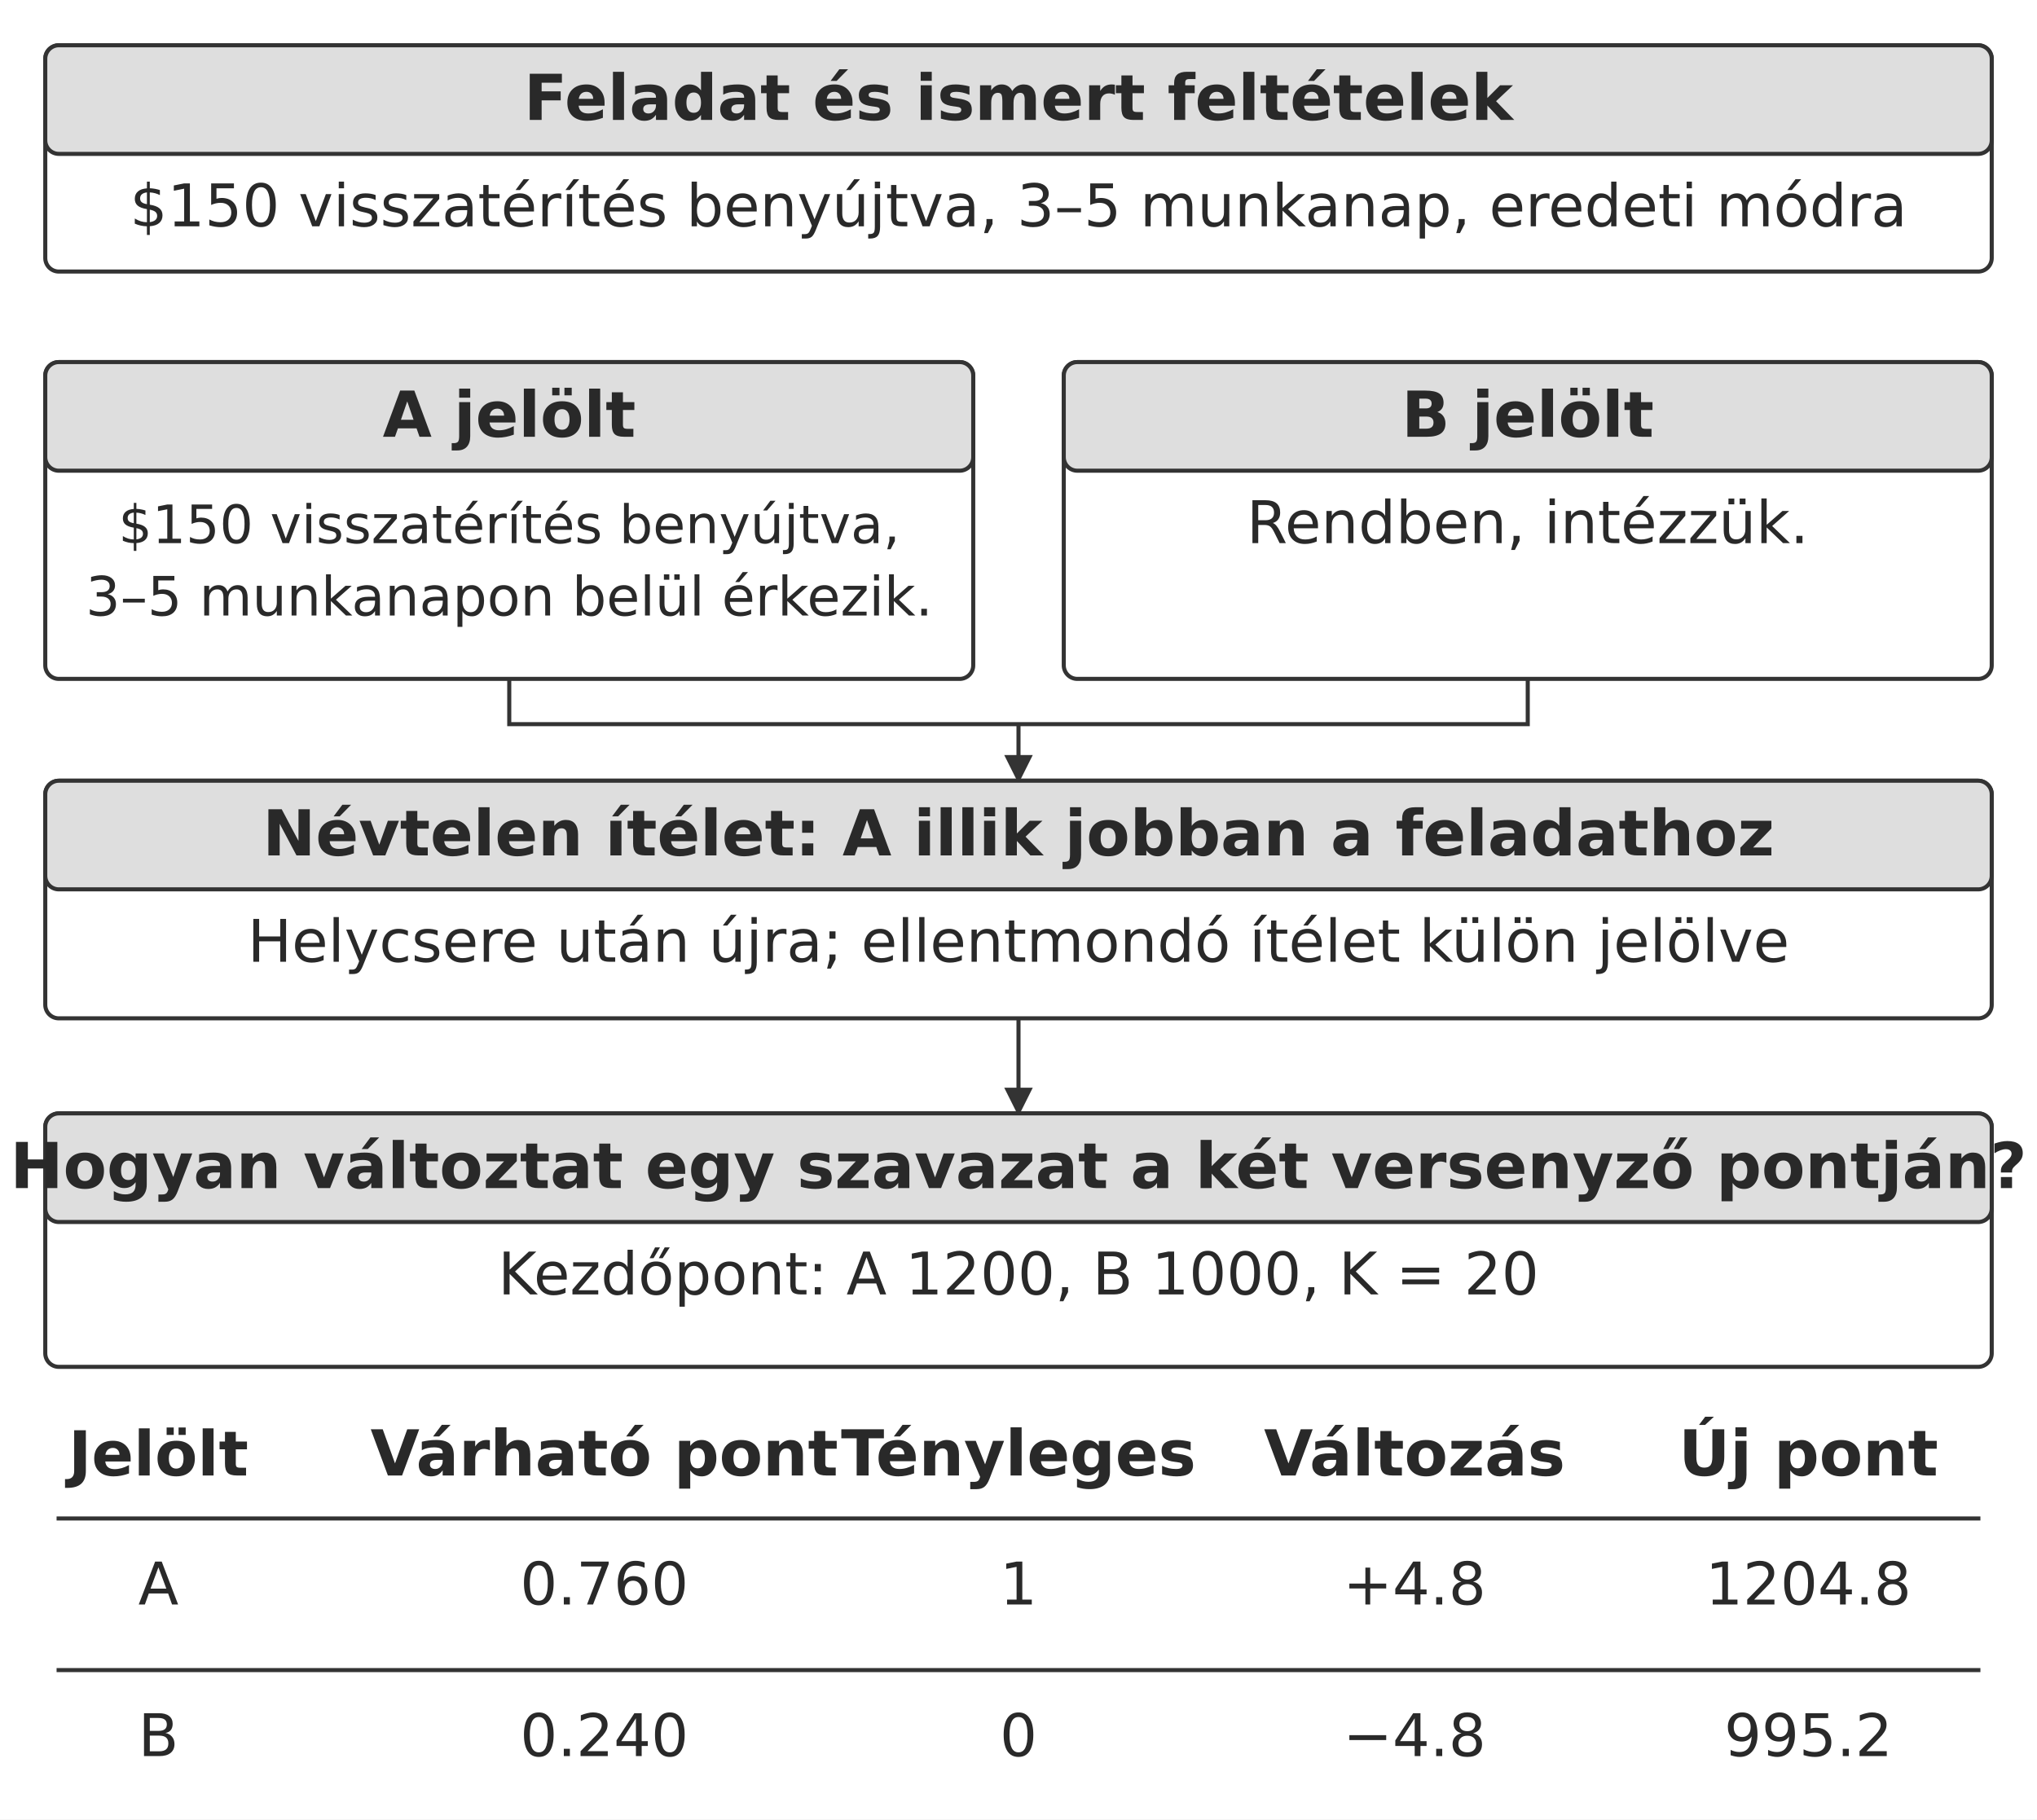
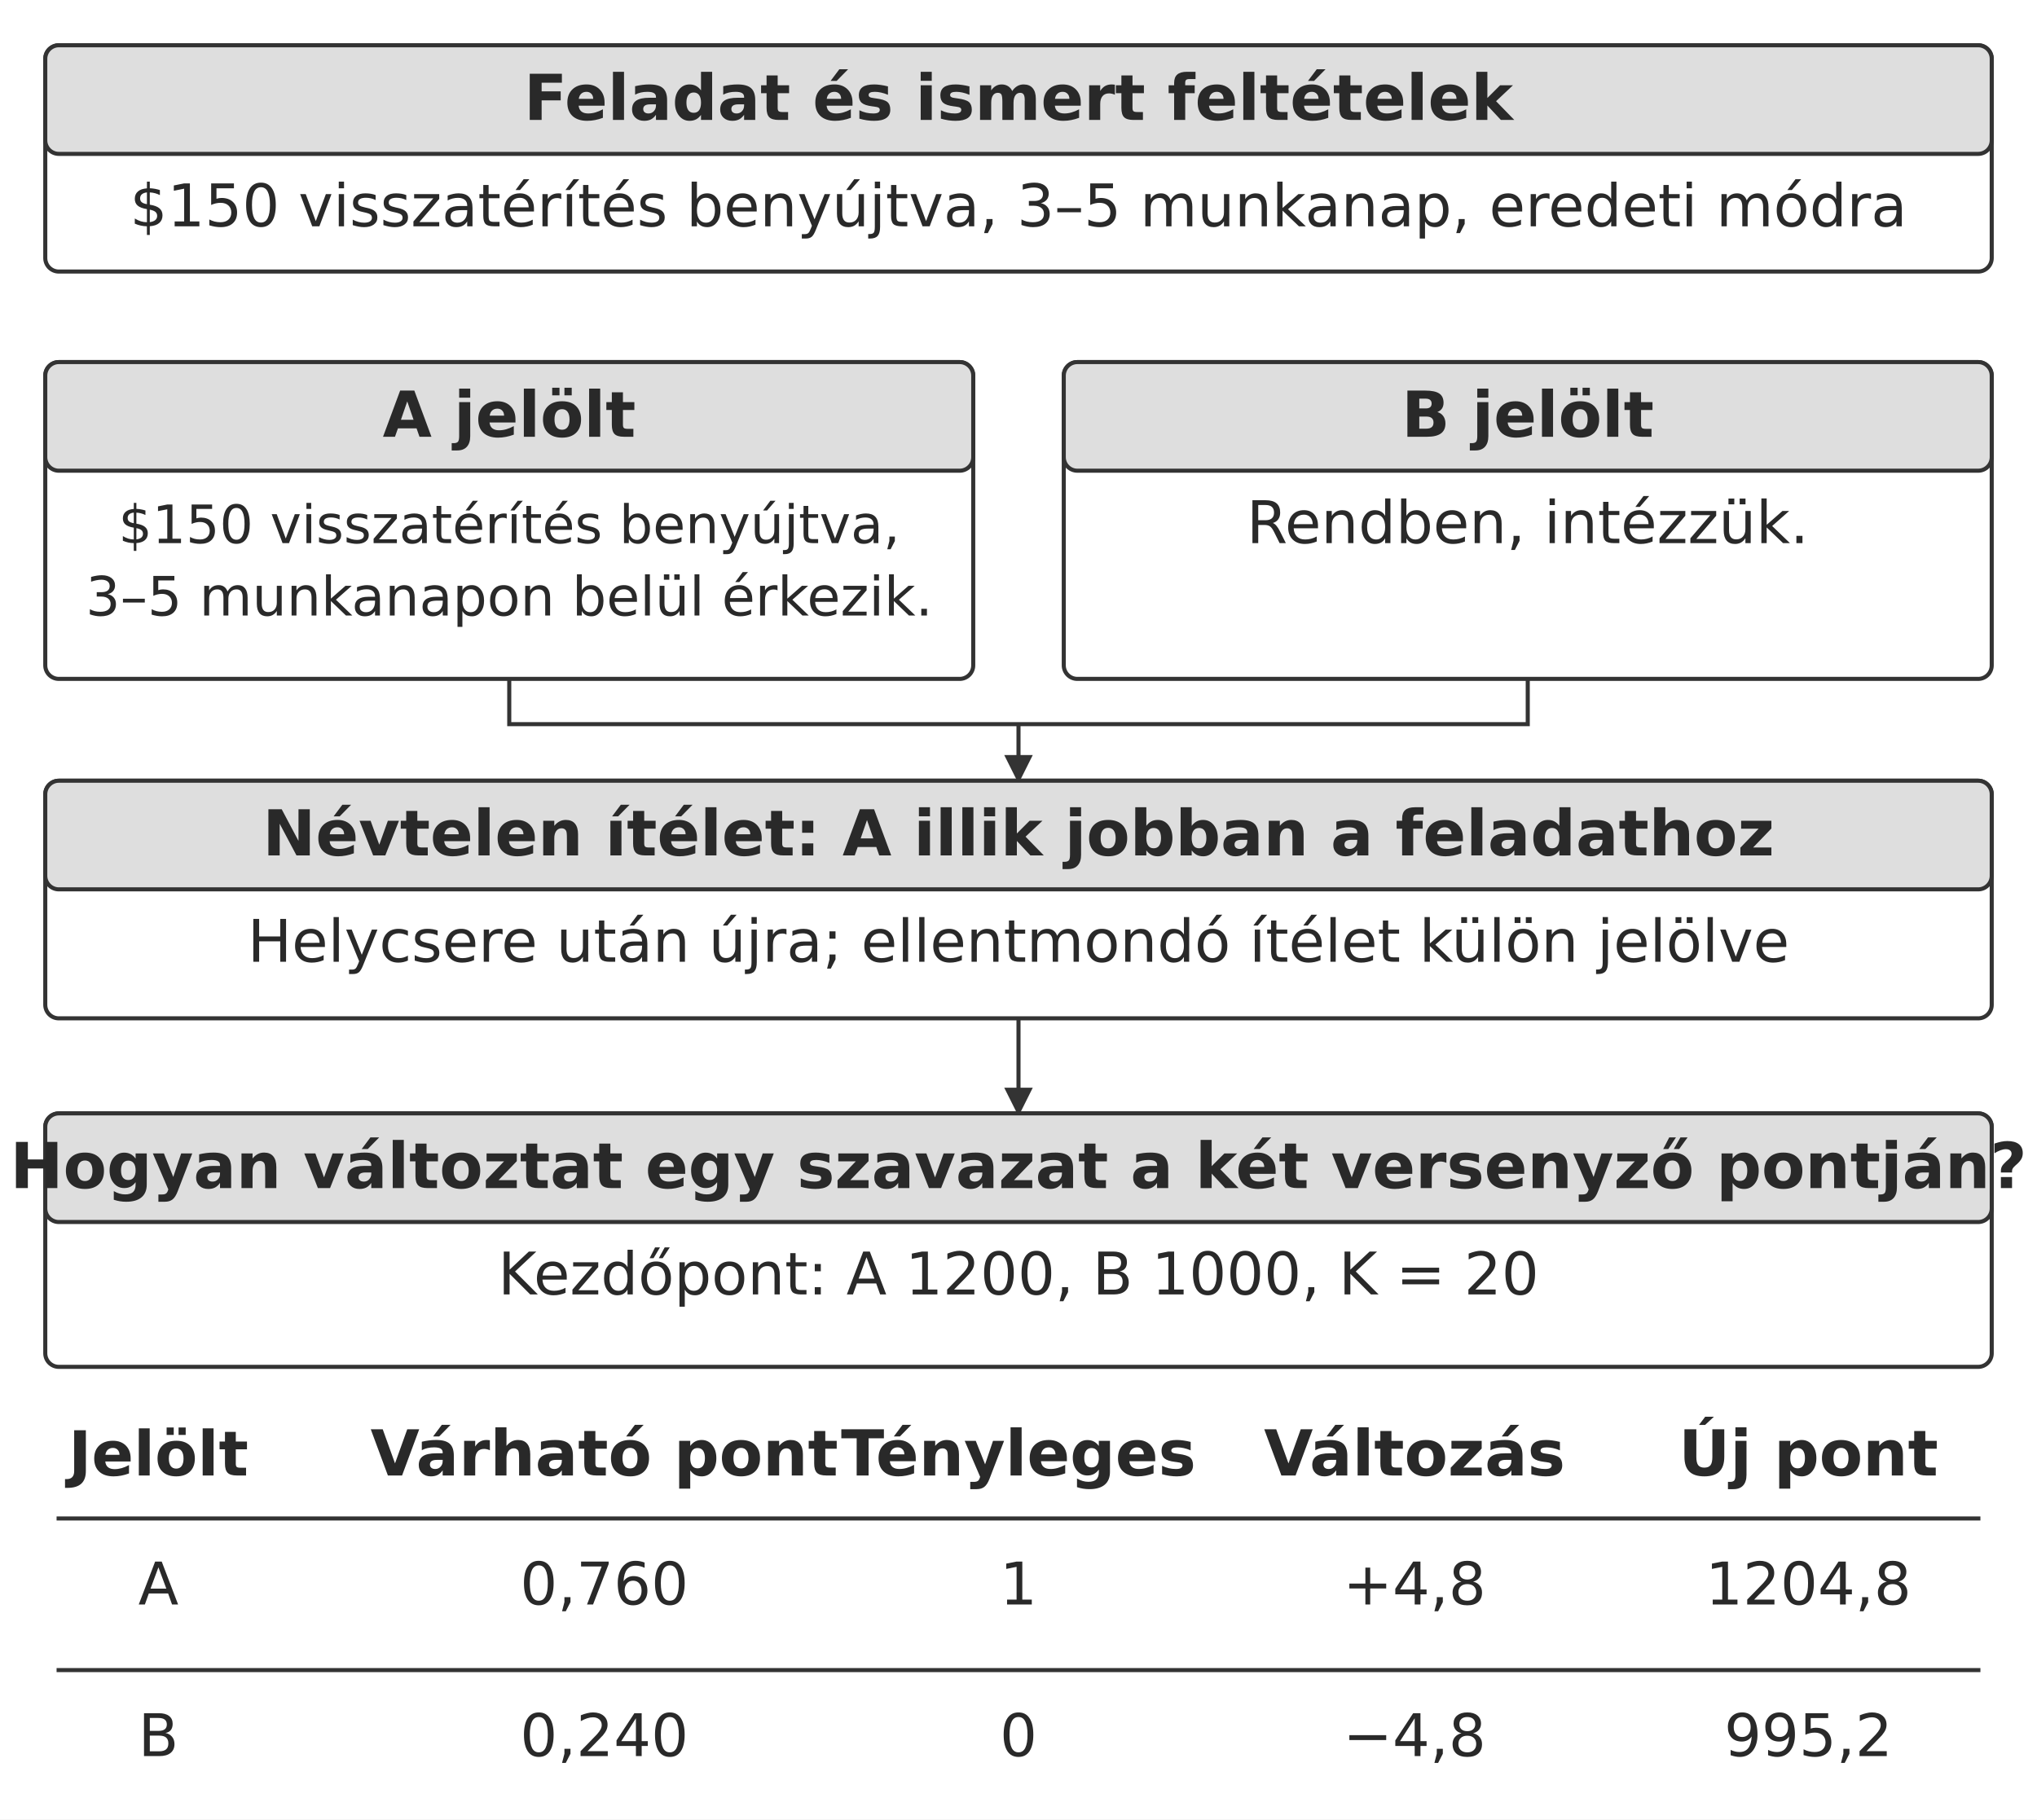
<svg xmlns="http://www.w3.org/2000/svg" width="106.000mm" height="94.693mm" viewBox="0 0 900 804" role="img" aria-labelledby="title desc">
  <defs>
    <marker id="arrow" viewBox="0 0 10 10" refX="9" refY="5" markerWidth="7" markerHeight="7" orient="auto-start-reverse">
      <path d="M0 0 L10 5 L0 10 Z" fill="#333333" />
    </marker>
  </defs>
  <rect width="900" height="804" fill="#ffffff" y="0" />
  <rect x="20" y="20" width="860" height="100" rx="6" fill="#ffffff" stroke="#333333" stroke-width="1.8" />
  <rect x="20" y="20" width="860" height="48" rx="6" fill="#dedede" stroke="#333333" stroke-width="1.8" />
  <text x="450" y="53" text-anchor="middle" font-family="&quot;DejaVu Sans&quot;, Arial, &quot;Helvetica Neue&quot;, sans-serif" font-size="28.0" font-weight="700" fill="#292929">Feladat és ismert feltételek</text>
  <text x="450" y="100" text-anchor="middle" font-family="&quot;DejaVu Sans&quot;, Arial, &quot;Helvetica Neue&quot;, sans-serif" font-size="26.0" font-weight="400" fill="#292929">$150 visszatérítés benyújtva, 3–5 munkanap, eredeti módra</text>
  <rect x="20" y="160" width="410" height="140" rx="6" fill="#ffffff" stroke="#333333" stroke-width="1.8" />
  <rect x="20" y="160" width="410" height="48" rx="6" fill="#dedede" stroke="#333333" stroke-width="1.8" />
  <text x="225" y="193" text-anchor="middle" font-family="&quot;DejaVu Sans&quot;, Arial, &quot;Helvetica Neue&quot;, sans-serif" font-size="28.0" font-weight="700" fill="#292929">A jelölt</text>
  <text x="225" y="240" text-anchor="middle" font-family="&quot;DejaVu Sans&quot;, Arial, &quot;Helvetica Neue&quot;, sans-serif" font-size="23.4" font-weight="400" fill="#292929">$150 visszatérítés benyújtva,</text>
  <text x="225" y="272" text-anchor="middle" font-family="&quot;DejaVu Sans&quot;, Arial, &quot;Helvetica Neue&quot;, sans-serif" font-size="24.0" font-weight="400" fill="#292929">3–5 munkanapon belül érkezik.</text>
  <rect x="470" y="160" width="410" height="140" rx="6" fill="#ffffff" stroke="#333333" stroke-width="1.8" />
  <rect x="470" y="160" width="410" height="48" rx="6" fill="#dedede" stroke="#333333" stroke-width="1.8" />
  <text x="675" y="193" text-anchor="middle" font-family="&quot;DejaVu Sans&quot;, Arial, &quot;Helvetica Neue&quot;, sans-serif" font-size="28.0" font-weight="700" fill="#292929">B jelölt</text>
  <text x="675" y="240" text-anchor="middle" font-family="&quot;DejaVu Sans&quot;, Arial, &quot;Helvetica Neue&quot;, sans-serif" font-size="26.0" font-weight="400" fill="#292929">Rendben, intézzük.</text>
  <path d="M225 300 L225 320 L675 320 L675 300" fill="none" stroke="#333333" stroke-width="1.8" />
  <path d="M450 320 L450 345" fill="none" stroke="#333333" stroke-width="1.8" marker-end="url(#arrow)" />
  <rect x="20" y="345" width="860" height="105" rx="6" fill="#ffffff" stroke="#333333" stroke-width="1.8" />
  <rect x="20" y="345" width="860" height="48" rx="6" fill="#dedede" stroke="#333333" stroke-width="1.8" />
  <text x="450" y="378" text-anchor="middle" font-family="&quot;DejaVu Sans&quot;, Arial, &quot;Helvetica Neue&quot;, sans-serif" font-size="28.0" font-weight="700" fill="#292929">Névtelen ítélet: A illik jobban a feladathoz</text>
  <text x="450" y="425" text-anchor="middle" font-family="&quot;DejaVu Sans&quot;, Arial, &quot;Helvetica Neue&quot;, sans-serif" font-size="26.0" font-weight="400" fill="#292929">Helycsere után újra; ellentmondó ítélet külön jelölve</text>
  <path d="M450 450 L450 492" fill="none" stroke="#333333" stroke-width="1.8" marker-end="url(#arrow)" />
  <rect x="20" y="492" width="860" height="112" rx="6" fill="#ffffff" stroke="#333333" stroke-width="1.8" />
  <rect x="20" y="492" width="860" height="48" rx="6" fill="#dedede" stroke="#333333" stroke-width="1.8" />
  <text x="450" y="525" text-anchor="middle" font-family="&quot;DejaVu Sans&quot;, Arial, &quot;Helvetica Neue&quot;, sans-serif" font-size="28.0" font-weight="700" fill="#292929">Hogyan változtat egy szavazat a két versenyző pontján?</text>
  <text x="450" y="572" text-anchor="middle" font-family="&quot;DejaVu Sans&quot;, Arial, &quot;Helvetica Neue&quot;, sans-serif" font-size="26.0" font-weight="400" fill="#292929">Kezdőpont: A 1200, B 1000, K = 20</text>
  <path d="M25 671 L875 671" fill="none" stroke="#333333" stroke-width="1.8" />
  <text x="70" y="709" text-anchor="middle" font-family="&quot;DejaVu Sans&quot;, Arial, &quot;Helvetica Neue&quot;, sans-serif" font-size="26.0" font-weight="400" fill="#292929">A</text>
-   <text x="267" y="709" text-anchor="middle" font-family="&quot;DejaVu Sans&quot;, Arial, &quot;Helvetica Neue&quot;, sans-serif" font-size="26.0" font-weight="400" fill="#292929">0.760</text>
+   <text x="267" y="709" text-anchor="middle" font-family="&quot;DejaVu Sans&quot;, Arial, &quot;Helvetica Neue&quot;, sans-serif" font-size="26.0" font-weight="400" fill="#292929">0,760</text>
  <text x="450" y="709" text-anchor="middle" font-family="&quot;DejaVu Sans&quot;, Arial, &quot;Helvetica Neue&quot;, sans-serif" font-size="26.0" font-weight="400" fill="#292929">1</text>
-   <text x="625" y="709" text-anchor="middle" font-family="&quot;DejaVu Sans&quot;, Arial, &quot;Helvetica Neue&quot;, sans-serif" font-size="26.0" font-weight="400" fill="#292929">+4.8</text>
-   <text x="799" y="709" text-anchor="middle" font-family="&quot;DejaVu Sans&quot;, Arial, &quot;Helvetica Neue&quot;, sans-serif" font-size="26.0" font-weight="400" fill="#292929">1204.8</text>
+   <text x="625" y="709" text-anchor="middle" font-family="&quot;DejaVu Sans&quot;, Arial, &quot;Helvetica Neue&quot;, sans-serif" font-size="26.0" font-weight="400" fill="#292929">+4,8</text>
+   <text x="799" y="709" text-anchor="middle" font-family="&quot;DejaVu Sans&quot;, Arial, &quot;Helvetica Neue&quot;, sans-serif" font-size="26.0" font-weight="400" fill="#292929">1204,8</text>
  <path d="M25 738 L875 738" fill="none" stroke="#333333" stroke-width="1.8" />
  <text x="70" y="776" text-anchor="middle" font-family="&quot;DejaVu Sans&quot;, Arial, &quot;Helvetica Neue&quot;, sans-serif" font-size="26.0" font-weight="400" fill="#292929">B</text>
-   <text x="267" y="776" text-anchor="middle" font-family="&quot;DejaVu Sans&quot;, Arial, &quot;Helvetica Neue&quot;, sans-serif" font-size="26.0" font-weight="400" fill="#292929">0.240</text>
+   <text x="267" y="776" text-anchor="middle" font-family="&quot;DejaVu Sans&quot;, Arial, &quot;Helvetica Neue&quot;, sans-serif" font-size="26.0" font-weight="400" fill="#292929">0,240</text>
  <text x="450" y="776" text-anchor="middle" font-family="&quot;DejaVu Sans&quot;, Arial, &quot;Helvetica Neue&quot;, sans-serif" font-size="26.0" font-weight="400" fill="#292929">0</text>
-   <text x="625" y="776" text-anchor="middle" font-family="&quot;DejaVu Sans&quot;, Arial, &quot;Helvetica Neue&quot;, sans-serif" font-size="26.0" font-weight="400" fill="#292929">−4.8</text>
-   <text x="799" y="776" text-anchor="middle" font-family="&quot;DejaVu Sans&quot;, Arial, &quot;Helvetica Neue&quot;, sans-serif" font-size="26.0" font-weight="400" fill="#292929">995.2</text>
+   <text x="625" y="776" text-anchor="middle" font-family="&quot;DejaVu Sans&quot;, Arial, &quot;Helvetica Neue&quot;, sans-serif" font-size="26.0" font-weight="400" fill="#292929">−4,8</text>
+   <text x="799" y="776" text-anchor="middle" font-family="&quot;DejaVu Sans&quot;, Arial, &quot;Helvetica Neue&quot;, sans-serif" font-size="26.0" font-weight="400" fill="#292929">995,2</text>
  <text x="70" y="652" text-anchor="middle" font-family="&quot;DejaVu Sans&quot;, Arial, &quot;Helvetica Neue&quot;, sans-serif" font-size="27.4" font-weight="700" fill="#292929">Jelölt</text>
  <text x="267" y="652" text-anchor="middle" font-family="&quot;DejaVu Sans&quot;, Arial, &quot;Helvetica Neue&quot;, sans-serif" font-size="28.0" font-weight="700" fill="#292929">Várható pont</text>
  <text x="450" y="652" text-anchor="middle" font-family="&quot;DejaVu Sans&quot;, Arial, &quot;Helvetica Neue&quot;, sans-serif" font-size="28.0" font-weight="700" fill="#292929">Tényleges</text>
  <text x="625" y="652" text-anchor="middle" font-family="&quot;DejaVu Sans&quot;, Arial, &quot;Helvetica Neue&quot;, sans-serif" font-size="28.0" font-weight="700" fill="#292929">Változás</text>
  <text x="799" y="652" text-anchor="middle" font-family="&quot;DejaVu Sans&quot;, Arial, &quot;Helvetica Neue&quot;, sans-serif" font-size="28.0" font-weight="700" fill="#292929">Új pont</text>
  <defs />
</svg>
